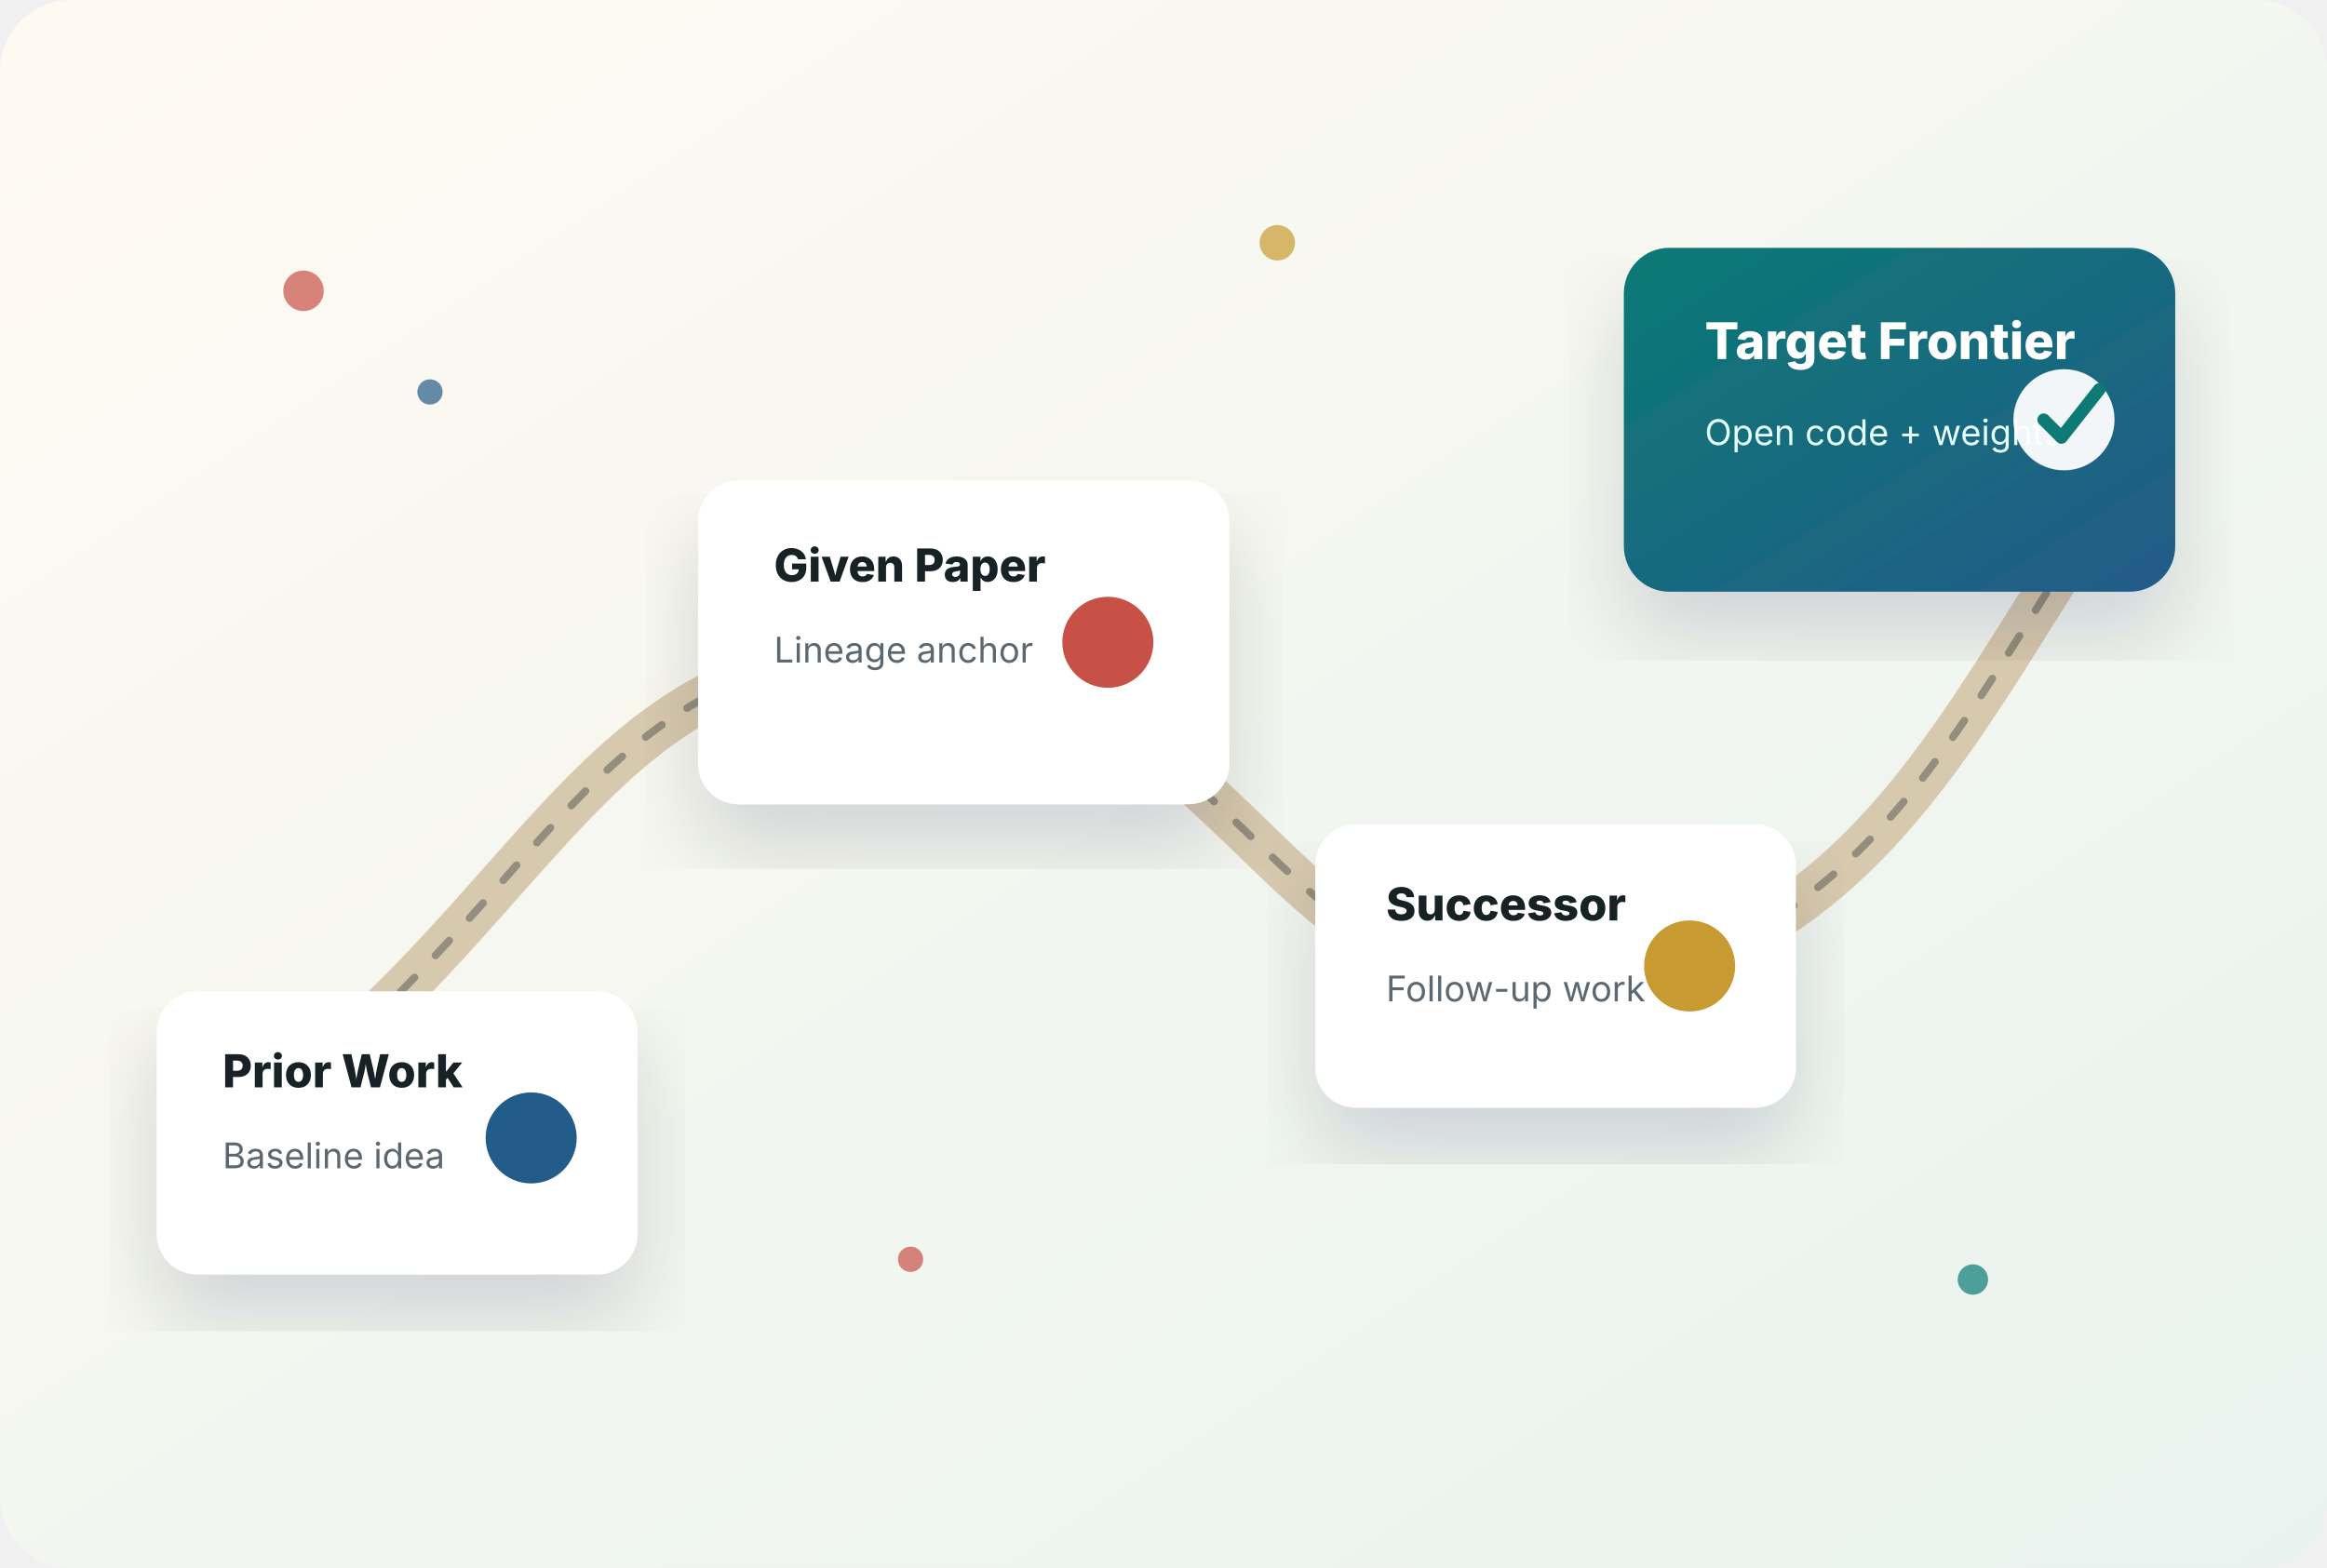
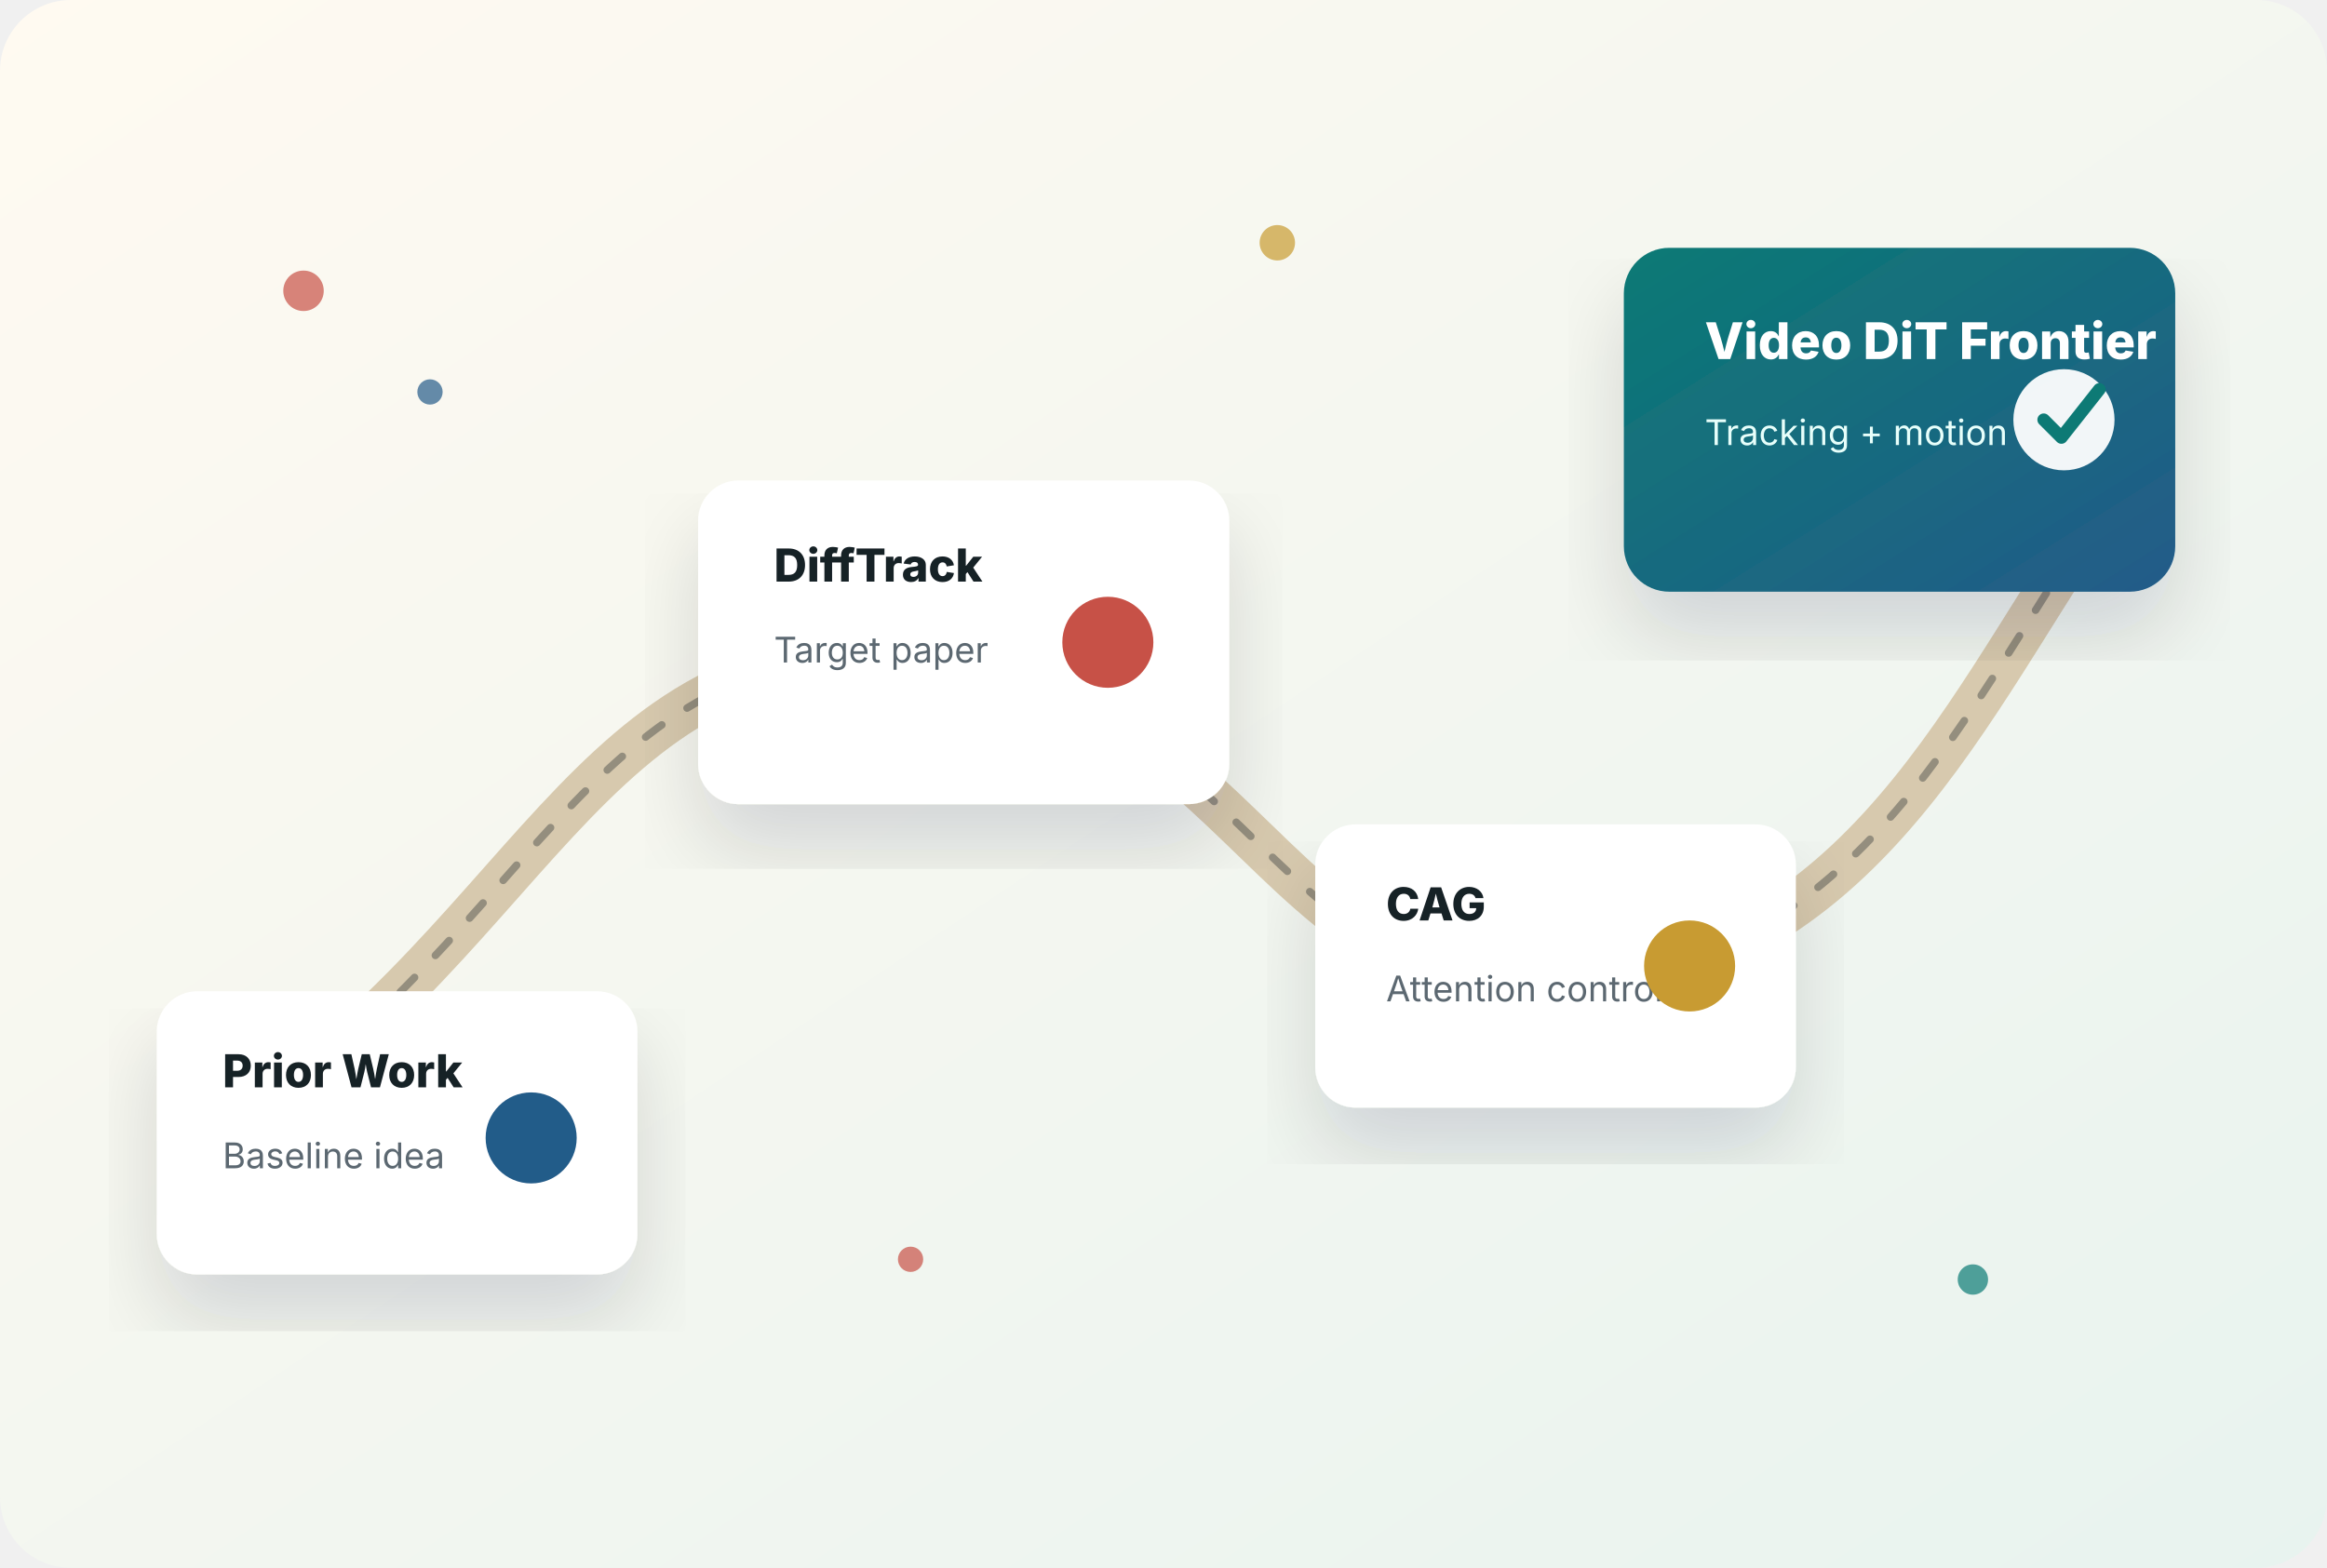
<svg xmlns="http://www.w3.org/2000/svg" viewBox="0 0 920 620" role="img" aria-labelledby="title desc">
  <defs>
    <linearGradient id="panel" x1="0%" y1="0%" x2="100%" y2="100%">
      <stop offset="0%" stop-color="#fffaf1" />
      <stop offset="100%" stop-color="#e8f3ef" />
    </linearGradient>
    <linearGradient id="frontier" x1="0%" y1="0%" x2="100%" y2="100%">
      <stop offset="0%" stop-color="#0b7a75" />
      <stop offset="100%" stop-color="#245b89" />
    </linearGradient>
    <filter id="shadow" x="-10%" y="-10%" width="120%" height="130%">
      <feDropShadow dx="0" dy="18" stdDeviation="16" flood-color="#172026" flood-opacity="0.14" />
    </filter>
  </defs>
  <rect width="920" height="620" rx="28" fill="url(#panel)" />
  <path d="M80 454 C210 378 230 250 360 260 C505 271 502 420 650 385 C755 360 790 250 848 178" fill="none" stroke="#d7c9ae" stroke-width="18" stroke-linecap="round" />
  <path d="M80 454 C210 378 230 250 360 260 C505 271 502 420 650 385 C755 360 790 250 848 178" fill="none" stroke="#172026" stroke-width="3" stroke-dasharray="8 12" stroke-linecap="round" opacity="0.35" />
  <g filter="url(#shadow)">
    <rect x="62" y="392" width="190" height="112" rx="16" fill="#ffffff" />
    <text x="88" y="430" font-family="Inter, Arial, sans-serif" font-size="18" font-weight="800" fill="#172026">Prior Work</text>
    <text x="88" y="462" font-family="Inter, Arial, sans-serif" font-size="14" fill="#5b6871">Baseline idea</text>
    <circle cx="210" cy="450" r="18" fill="#245b89" />
  </g>
  <g filter="url(#shadow)">
    <rect x="276" y="190" width="210" height="128" rx="16" fill="#ffffff" />
-     <text x="306" y="230" font-family="Inter, Arial, sans-serif" font-size="18" font-weight="800" fill="#172026">Given Paper</text>
-     <text x="306" y="262" font-family="Inter, Arial, sans-serif" font-size="14" fill="#5b6871">Lineage anchor</text>
+     <text x="306" y="230" font-family="Inter, Arial, sans-serif" font-size="18" font-weight="800" fill="#172026">DiffTrack</text>
+     <text x="306" y="262" font-family="Inter, Arial, sans-serif" font-size="14" fill="#5b6871">Target paper</text>
    <circle cx="438" cy="254" r="18" fill="#c75146" />
  </g>
  <g filter="url(#shadow)">
    <rect x="520" y="326" width="190" height="112" rx="16" fill="#ffffff" />
-     <text x="548" y="364" font-family="Inter, Arial, sans-serif" font-size="18" font-weight="800" fill="#172026">Successor</text>
-     <text x="548" y="396" font-family="Inter, Arial, sans-serif" font-size="14" fill="#5b6871">Follow-up work</text>
+     <text x="548" y="364" font-family="Inter, Arial, sans-serif" font-size="18" font-weight="800" fill="#172026">CAG</text>
+     <text x="548" y="396" font-family="Inter, Arial, sans-serif" font-size="14" fill="#5b6871">Attention control</text>
    <circle cx="668" cy="382" r="18" fill="#c89b31" />
  </g>
  <g filter="url(#shadow)">
    <rect x="642" y="98" width="218" height="136" rx="18" fill="url(#frontier)" />
-     <text x="674" y="142" font-family="Inter, Arial, sans-serif" font-size="20" font-weight="800" fill="#ffffff">Target Frontier</text>
-     <text x="674" y="176" font-family="Inter, Arial, sans-serif" font-size="14" fill="#e7fffb">Open code + weights</text>
+     <text x="674" y="142" font-family="Inter, Arial, sans-serif" font-size="20" font-weight="800" fill="#ffffff">Video DiT Frontier</text>
+     <text x="674" y="176" font-family="Inter, Arial, sans-serif" font-size="14" fill="#e7fffb">Tracking + motion</text>
    <circle cx="816" cy="166" r="20" fill="#ffffff" opacity="0.94" />
    <path d="M808 166 l7 7 l15 -19" fill="none" stroke="#0b7a75" stroke-width="5" stroke-linecap="round" stroke-linejoin="round" />
  </g>
  <g opacity="0.7">
    <circle cx="120" cy="115" r="8" fill="#c75146" />
    <circle cx="170" cy="155" r="5" fill="#245b89" />
    <circle cx="505" cy="96" r="7" fill="#c89b31" />
    <circle cx="780" cy="506" r="6" fill="#0b7a75" />
    <circle cx="360" cy="498" r="5" fill="#c75146" />
  </g>
</svg>
